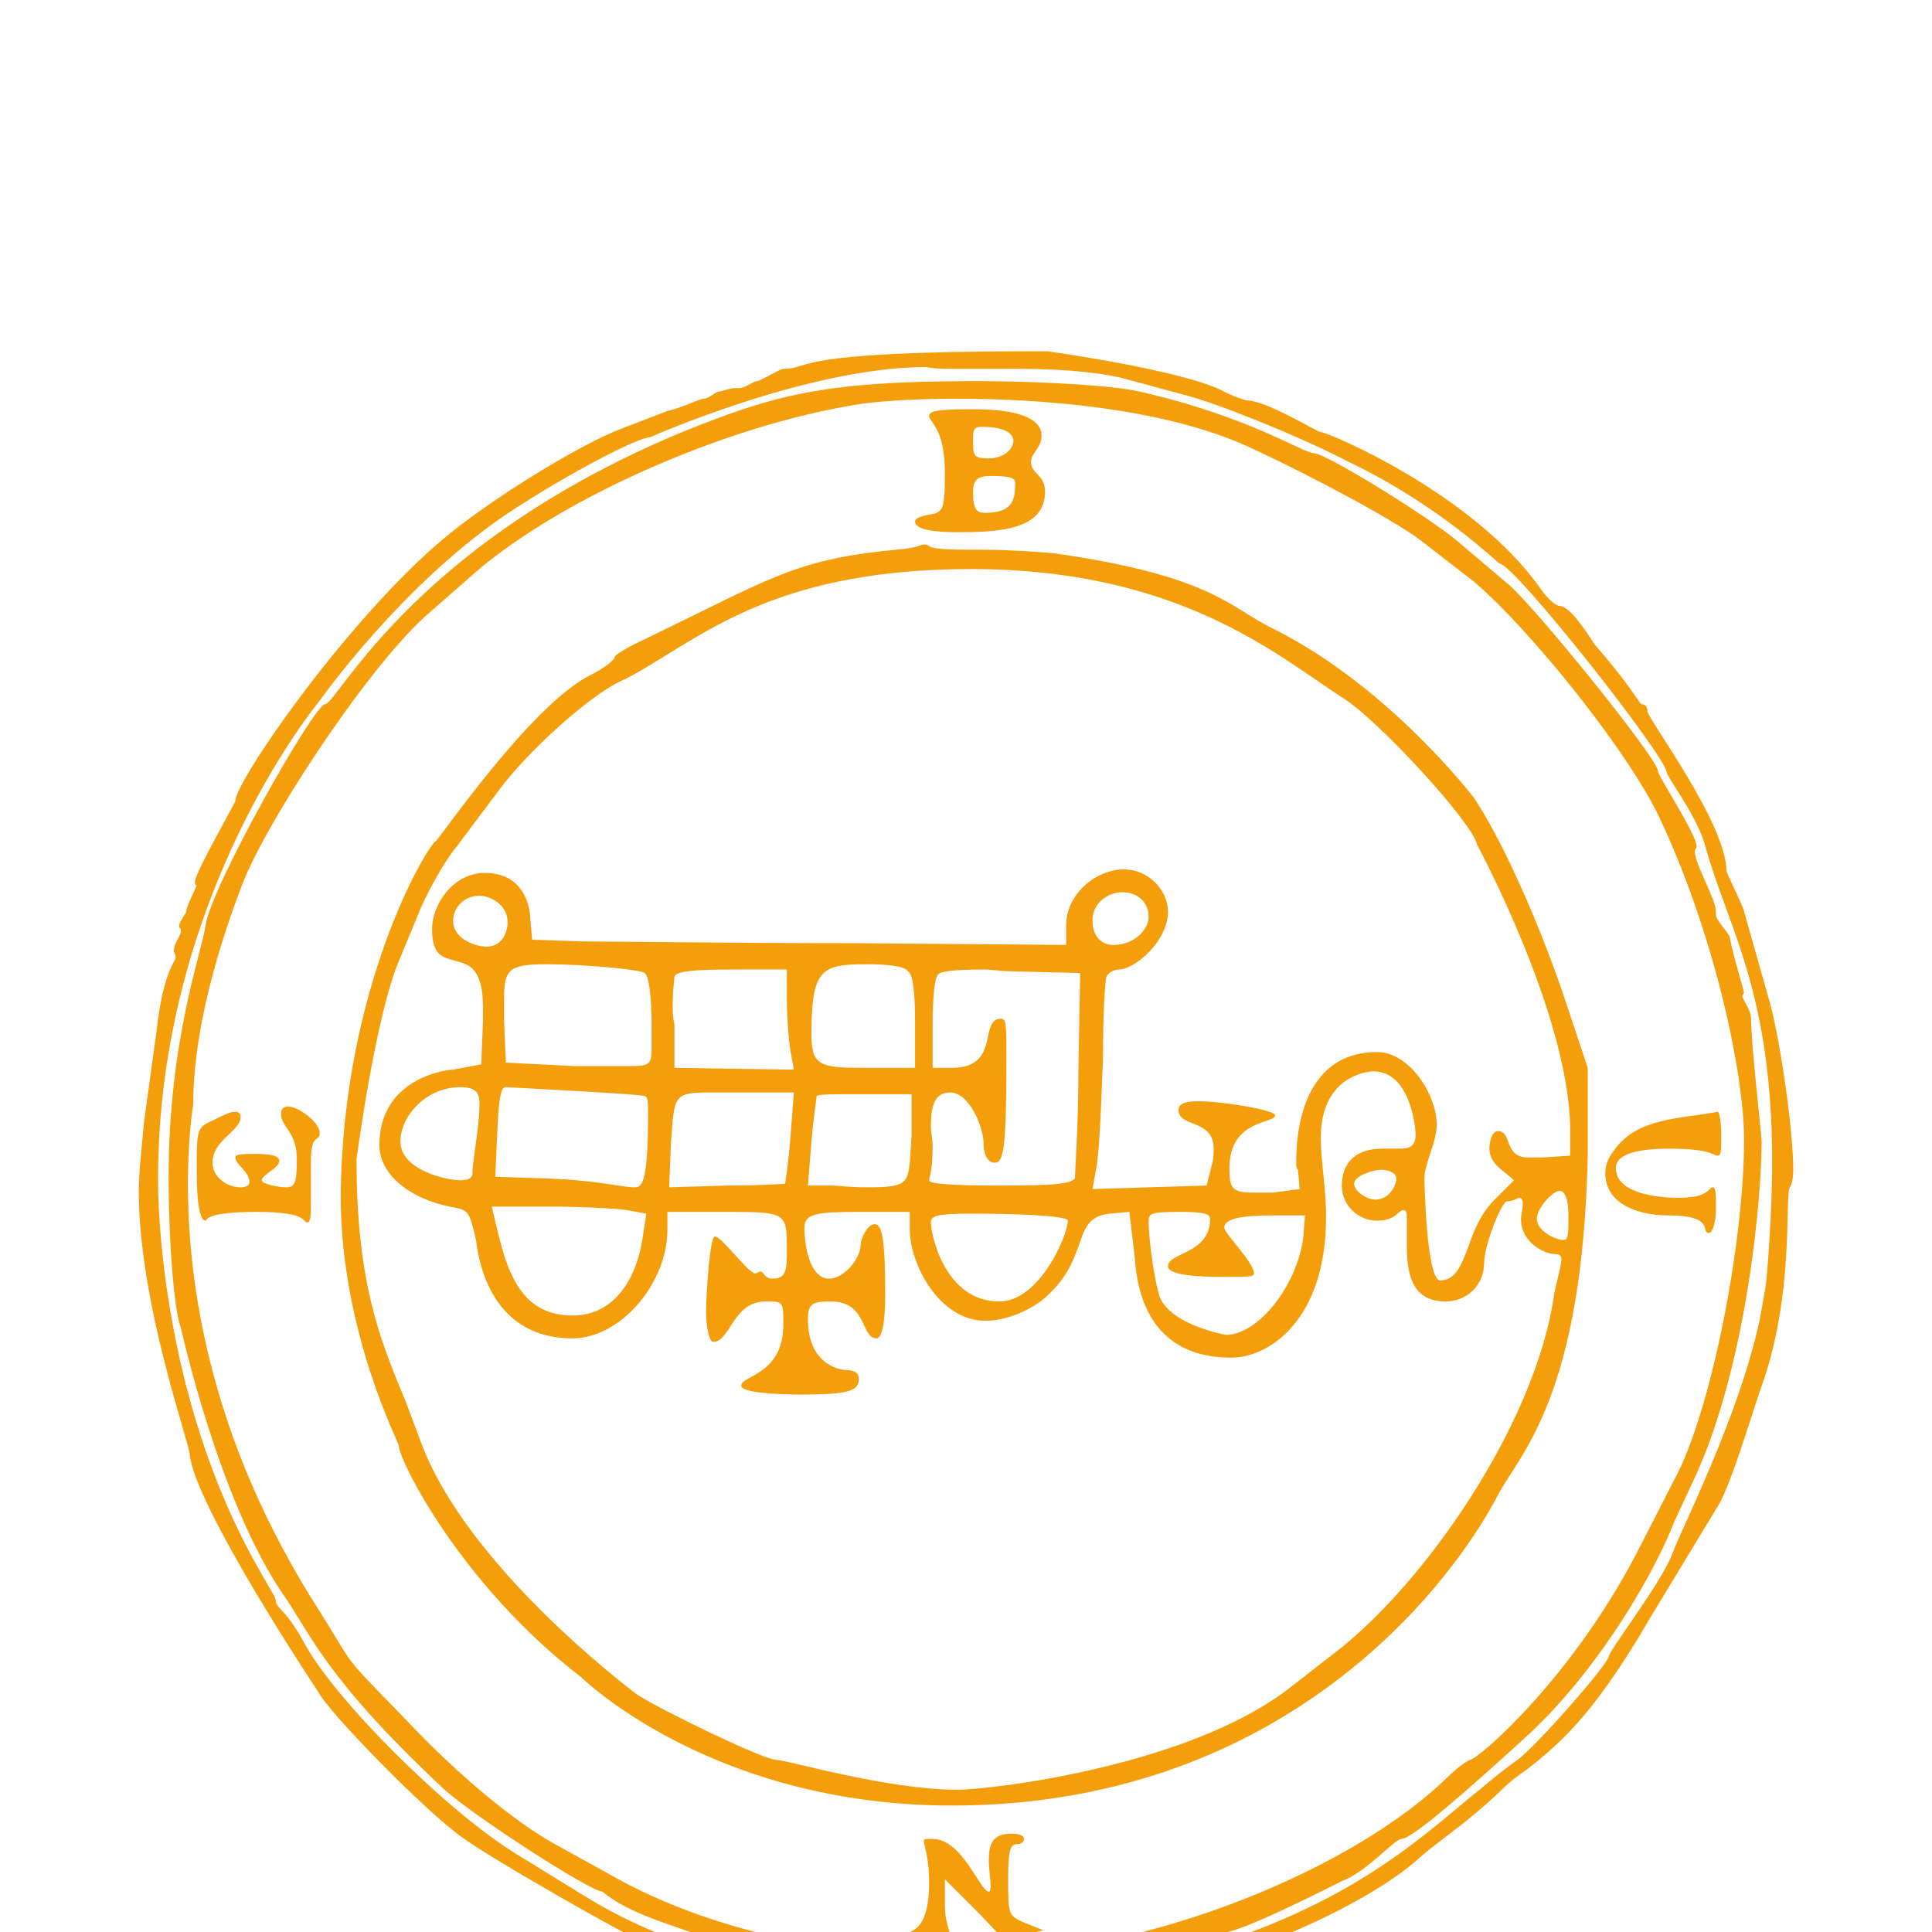
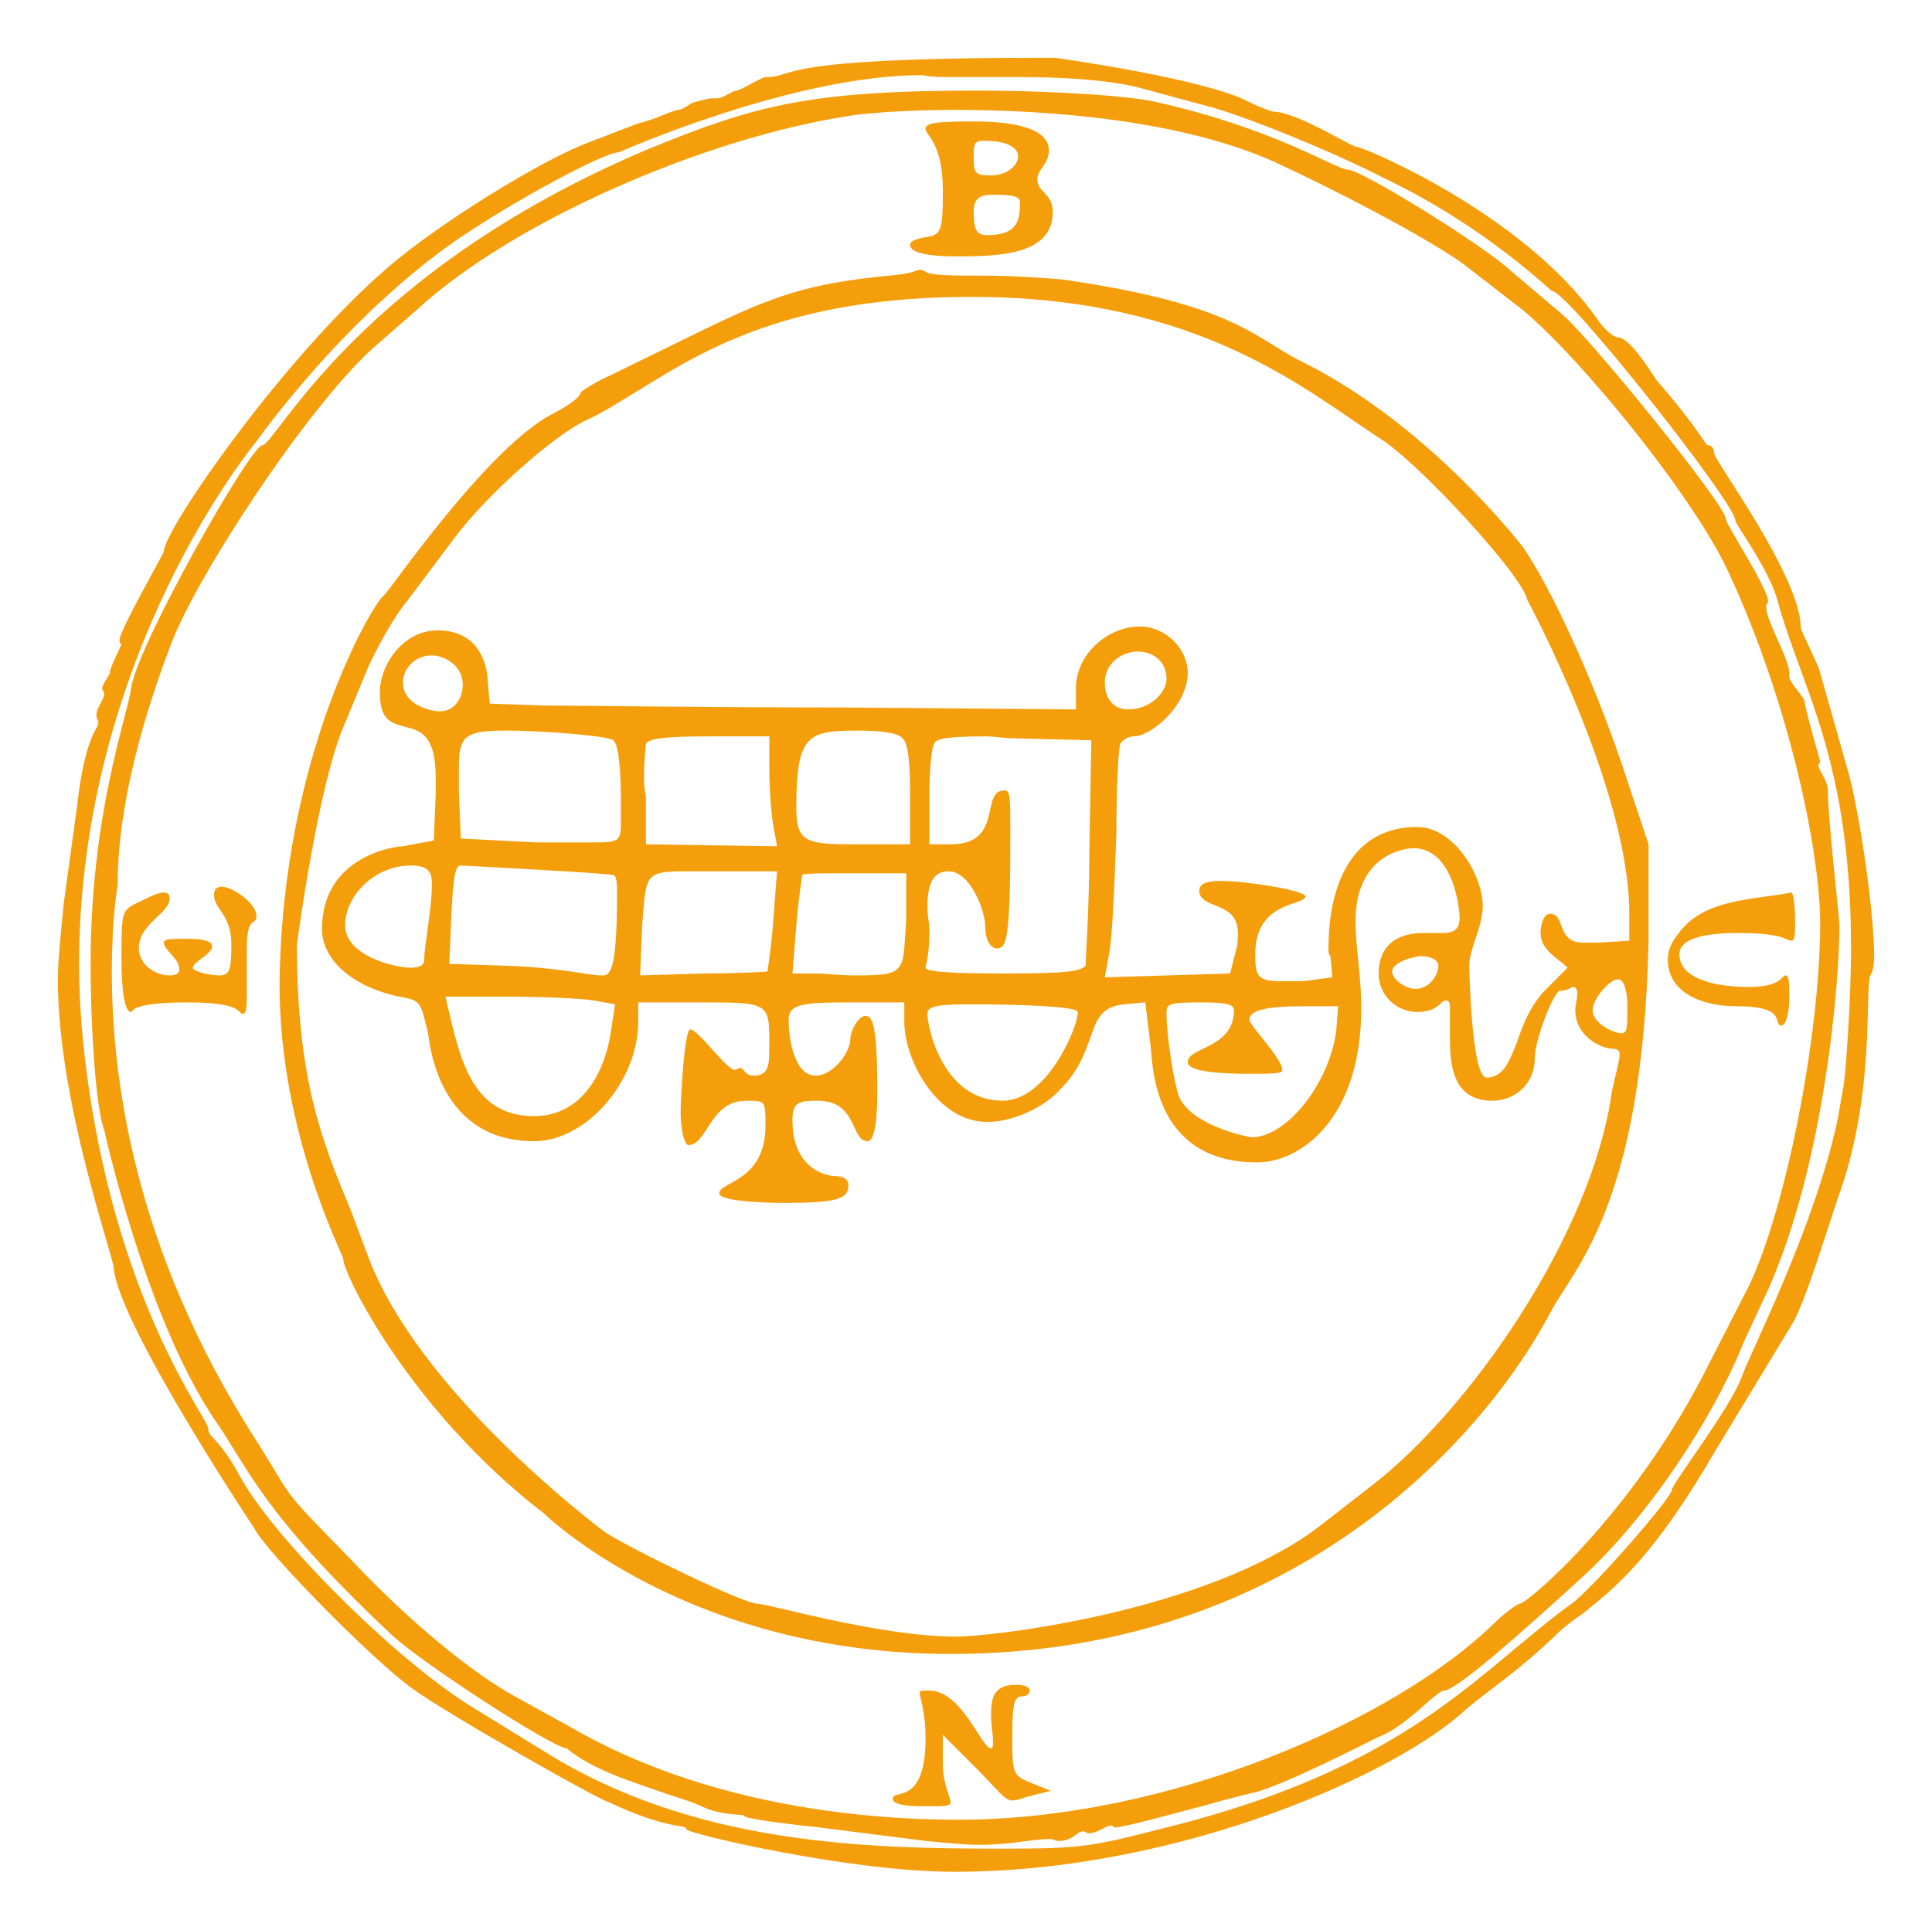
- <svg xmlns="http://www.w3.org/2000/svg" viewBox="-50 -50 1100 1100">
-   <g transform="translate(0, 1000) scale(1, -1)">
+ <svg xmlns="http://www.w3.org/2000/svg" viewBox="-1 -121 1002 1001">
+   <g transform="translate(0, 759) scale(1, -1)">
    <path d="M494 -91C612 -91 725 -39 759 -7C772 4 785 12 804 30C809 35 814 39 820 43C836 56 856 71 889 128L929 194C936 207 945 237 952 258C972 312 966 367 969 374C970 375 971 379 971 384C971 406 964 455 958 478L943 531C943 533 933 553 933 554C933 581 888 641 888 645C888 647 887 649 885 649C883 649 883 654 858 683C854 689 844 705 838 705C836 705 831 709 827 715C789 769 706 804 702 804C700 804 671 822 660 822C659 822 653 824 647 827C625 839 547 850 546 850H538C396 850 413 840 396 840C394 840 383 833 381 833C379 833 374 829 371 829H368C366 829 360 827 359 827C358 827 353 823 351 823C348 823 339 818 330 816L304 806C280 797 228 765 201 742C146 695 84 605 84 594C84 593 61 553 61 548C61 547 61 546 62 546C62 545 56 534 56 531C56 530 52 525 52 523C52 521 53 522 53 520C53 517 49 513 49 509C49 507 50 507 50 505C50 502 43 498 39 462L32 411C31 400 29 382 29 372C29 308 58 228 58 222C61 192 131 87 131 87C137 75 193 18 213 4C229 -8 310 -54 315 -55C347 -70 355 -66 355 -69C355 -71 439 -91 494 -91ZM519 -79C448 -79 359 -77 282 -29L243 -5C203 20 140 83 123 115C112 135 107 134 107 139C107 144 62 200 45 316C42 337 40 359 40 379C40 541 132 651 132 651C132 651 179 718 241 759C273 780 313 801 320 801C320 801 410 841 477 841C479 841 479 840 492 840H528C548 840 570 839 588 835L625 825C641 821 687 803 718 787C770 762 802 730 804 729C812 729 899 619 899 610C899 608 917 584 921 568C924 557 928 546 932 535C944 502 959 463 959 388C959 360 956 320 955 316L952 299C940 243 907 179 902 165C896 149 866 110 866 107C866 103 825 56 814 48C804 41 795 33 785 25C747 -7 703 -44 600 -69C565 -78 559 -79 519 -79ZM507 -77C524 -77 534 -74 543 -74C546 -74 546 -75 548 -75C556 -75 557 -70 561 -70C562 -70 562 -71 564 -71C568 -71 573 -67 575 -67C577 -67 576 -68 577 -68C582 -68 607 -61 626 -56C636 -53 645 -51 649 -50C663 -47 708 -24 714 -21C728 -16 744 3 748 3C754 3 786 31 822 64C863 103 893 157 903 183L916 211C945 276 953 369 953 400C953 404 947 455 947 470C947 475 942 481 942 483L943 485C943 485 935 513 935 516C935 518 927 526 927 529V531C927 538 915 558 915 565C915 567 916 567 916 568C916 575 894 608 894 611C894 618 822 707 808 718L782 740C768 753 705 792 698 792C692 792 661 813 599 827C587 830 548 833 505 833C418 833 390 825 336 803C184 739 142 649 135 649C129 649 70 545 67 523C65 508 46 458 46 380C46 344 49 304 53 294C53 294 74 198 110 144C127 120 134 96 201 33C215 19 286 -27 293 -27C306 -38 326 -44 343 -50C352 -53 359 -55 365 -58C375 -62 385 -61 385 -62C385 -63 396 -65 424 -68L479 -75C490 -76 499 -77 507 -77ZM496 -64C445 -64 364 -56 295 -16L266 0C244 12 211 39 181 71C144 109 153 99 133 131C67 233 57 324 57 376C57 404 60 421 60 421C60 472 81 528 87 544C99 578 157 667 192 699L216 720C264 764 362 808 440 820C446 821 467 823 494 823C542 823 611 818 660 796C701 777 743 754 758 743L789 719C821 692 879 620 896 582C927 515 943 438 943 401C943 342 924 245 903 207L882 166C844 93 791 48 787 48C786 48 779 43 774 38C723 -12 606 -64 496 -64ZM495 747C518 747 545 748 545 770C545 780 537 780 537 787C537 792 543 795 543 802C543 812 529 817 504 817C483 817 479 816 479 813C479 810 488 806 488 781C488 760 487 758 479 757C474 756 471 755 471 753C471 750 476 747 495 747ZM513 789C505 789 504 790 504 798C504 805 504 807 509 807C524 807 527 802 527 799C527 794 521 789 513 789ZM511 758C506 758 504 760 504 770C504 777 507 779 514 779C525 779 528 778 528 775C528 766 527 758 511 758ZM492 22C675 22 772 140 803 199C815 222 851 254 854 392V442L840 484C825 528 804 574 789 596C789 596 741 659 675 692C650 704 641 722 550 735C539 736 523 737 509 737C494 737 482 737 479 739C478 740 477 740 476 740C474 740 473 738 460 737C419 733 401 727 364 709L317 686C308 682 300 677 300 676C300 674 293 669 285 665C251 647 200 572 198 571C193 568 145 488 144 369C144 292 177 229 177 227C177 219 212 148 281 95C281 95 355 22 492 22ZM495 31C455 31 398 48 392 48C385 48 329 75 313 85C305 91 216 159 190 228L181 252C166 288 153 320 153 390C153 390 164 474 178 505L190 534C195 545 204 561 210 568L234 600C251 623 286 654 303 662C312 666 321 672 331 678C365 699 409 726 503 726C621 726 677 677 714 653C734 641 789 581 791 569C791 569 843 473 844 408V392L828 391H820C806 391 811 406 803 406C799 406 798 399 798 396C798 387 807 383 812 378L801 367C793 359 789 349 786 340C782 330 779 321 770 321C762 321 761 379 761 379C761 388 768 399 768 410C768 426 753 451 734 451C700 451 688 421 688 388C688 386 688 385 689 384L690 373L675 371H663C651 371 650 374 650 385C650 413 676 410 676 415C676 418 646 423 632 423C622 423 621 420 621 418C621 408 641 413 641 396C641 393 641 390 640 387L637 375L572 373L574 384C576 393 577 422 578 448C578 471 579 491 580 494C581 496 584 498 587 498C596 498 615 514 615 531C615 543 604 555 590 555C574 555 557 541 557 523V512L434 513C365 513 298 514 281 514L253 515L252 526C252 531 250 553 226 553C208 553 196 535 196 521C196 506 202 505 209 503C217 501 225 499 225 476V469L224 444L208 441C204 441 166 436 166 398C166 382 182 368 206 363C217 361 217 361 221 344C222 337 227 288 276 288C303 288 330 319 330 350V360H362C398 360 398 360 398 338C398 328 398 322 390 322C385 322 385 326 383 326C382 326 381 325 380 325C376 325 361 346 357 346C354 346 352 311 352 303C352 294 354 286 356 286C366 286 367 309 386 309C396 309 396 309 396 296C396 267 372 267 372 261C372 257 393 256 406 256C433 256 439 258 439 265C439 268 437 270 431 270C431 270 410 271 410 299C410 308 413 309 423 309C444 309 440 288 449 288C452 288 454 296 454 313C454 346 452 353 448 353C444 353 440 345 440 341C440 334 431 322 422 322C411 322 408 341 408 351C408 359 415 360 439 360H468V350C468 330 485 298 511 298C524 298 540 305 549 315C559 325 562 335 565 343C568 352 571 358 582 359L593 360L596 335C597 322 600 277 651 277C673 277 705 299 705 357C705 374 702 389 702 402C702 437 728 440 732 440C753 440 756 408 756 404C756 397 752 396 747 396H737C723 396 714 389 714 375C714 363 724 355 734 355C745 355 746 361 749 361C751 361 751 359 751 356V340C751 323 755 309 773 309C785 309 795 318 795 331C795 341 805 366 808 366C812 366 814 368 815 368C816 368 817 367 817 365C817 361 816 359 816 356C816 342 830 336 835 336C838 336 839 335 839 333C839 330 837 323 835 314C825 240 761 148 710 109L683 88C625 44 514 31 495 31ZM584 512C577 512 572 517 572 526C572 536 581 542 589 542C598 542 604 536 604 528C604 521 596 512 584 512ZM227 511C223 511 208 514 208 526C208 533 214 540 223 540C229 540 239 535 239 525C239 518 235 511 227 511ZM277 443 238 445 237 469V482C237 498 240 501 261 501C283 501 315 498 317 496C320 494 321 479 321 465V453C321 444 320 443 308 443ZM443 442C417 442 412 443 412 461C412 499 418 501 444 501C455 501 465 500 467 497C470 495 471 484 471 468V442ZM402 441 334 442V467C333 471 333 474 333 478C333 486 334 493 334 494C335 497 345 498 367 498H398V481C398 471 399 458 400 452ZM519 375C491 375 479 376 479 378C479 380 481 382 481 398C481 401 480 405 480 409C480 420 482 428 491 428C502 428 510 408 510 399C510 392 513 388 516 388C521 388 523 392 523 447C523 466 523 470 520 470C507 470 520 442 492 442H481V466C481 481 482 493 484 495C485 497 493 498 510 498C515 498 520 497 525 497L565 496L564 441C564 409 562 382 562 379C559 376 552 375 519 375ZM212 378C204 378 178 384 178 400C178 415 193 431 212 431C222 431 223 427 223 421C223 409 219 389 219 382C219 379 216 378 212 378ZM311 374C304 374 290 378 262 379L232 380L233 403C234 425 235 431 238 431C238 431 316 427 317 426C319 426 319 421 319 416C319 374 315 374 311 374ZM331 374 332 399C334 426 333 428 354 428H402L400 402C399 388 397 376 397 376C397 376 383 375 364 375ZM443 374C435 374 426 375 424 375H410L412 400C413 413 415 425 415 426C416 427 425 427 438 427H469V403C467 376 470 374 443 374ZM125 354C127 354 127 359 127 366V388C127 406 132 399 132 405C132 411 120 420 114 420C112 420 110 419 110 416C110 408 119 406 119 390C119 377 118 374 113 374C108 374 99 376 99 378C99 381 109 385 109 389C109 392 104 393 96 393C88 393 84 393 84 391C84 387 92 383 92 377C92 375 90 374 87 374C79 374 71 380 71 388C71 401 87 406 87 414C87 416 86 417 84 417C81 417 77 415 71 412C62 408 62 407 62 383C62 364 64 355 67 355C68 355 66 360 96 360C126 360 122 354 125 354ZM923 348C925 348 927 354 927 362C927 370 927 374 925 374C923 374 923 368 906 368C892 368 870 371 870 385C870 394 886 396 900 396C925 396 925 392 928 392C930 392 930 395 930 403C930 411 929 417 928 417C908 413 882 414 869 395C865 390 864 386 864 382C864 366 880 358 900 358C927 358 918 348 923 348ZM733 367C728 367 721 372 721 376C721 381 733 384 736 384C741 384 745 382 745 379C745 375 741 367 733 367ZM840 344C836 344 825 349 825 356C825 362 834 372 838 372C841 372 843 367 843 358C843 347 843 344 840 344ZM276 301C242 301 237 334 230 363H263C280 363 301 362 307 361L318 359L316 346C313 324 301 301 276 301ZM648 290C648 290 619 295 611 310C608 316 604 343 604 354C604 359 604 360 622 360C635 360 639 359 639 356C639 336 615 337 615 329C615 324 632 323 646 323C661 323 664 323 664 325C664 331 647 348 647 351C647 356 656 358 675 358H693L692 345C688 317 666 290 648 290ZM519 309C488 309 480 347 480 354C480 358 484 359 504 359C526 359 558 358 558 355C558 347 542 309 519 309ZM479 -57C489 -57 492 -57 492 -55C492 -52 488 -46 488 -35V-20L505 -37C517 -49 520 -54 524 -54C526 -54 529 -53 532 -52L544 -49L534 -45C524 -41 524 -40 524 -20C524 -4 525 0 529 0C531 0 533 1 533 3C533 5 530 6 526 6C515 6 513 0 513 -9C513 -15 514 -20 514 -23C514 -25 514 -27 513 -27C508 -27 498 3 481 3C477 3 476 3 476 2C476 -1 479 -7 479 -22C479 -57 462 -48 462 -53C462 -56 468 -57 479 -57Z" fill="#f59e0b" stroke="none" />
  </g>
</svg>
